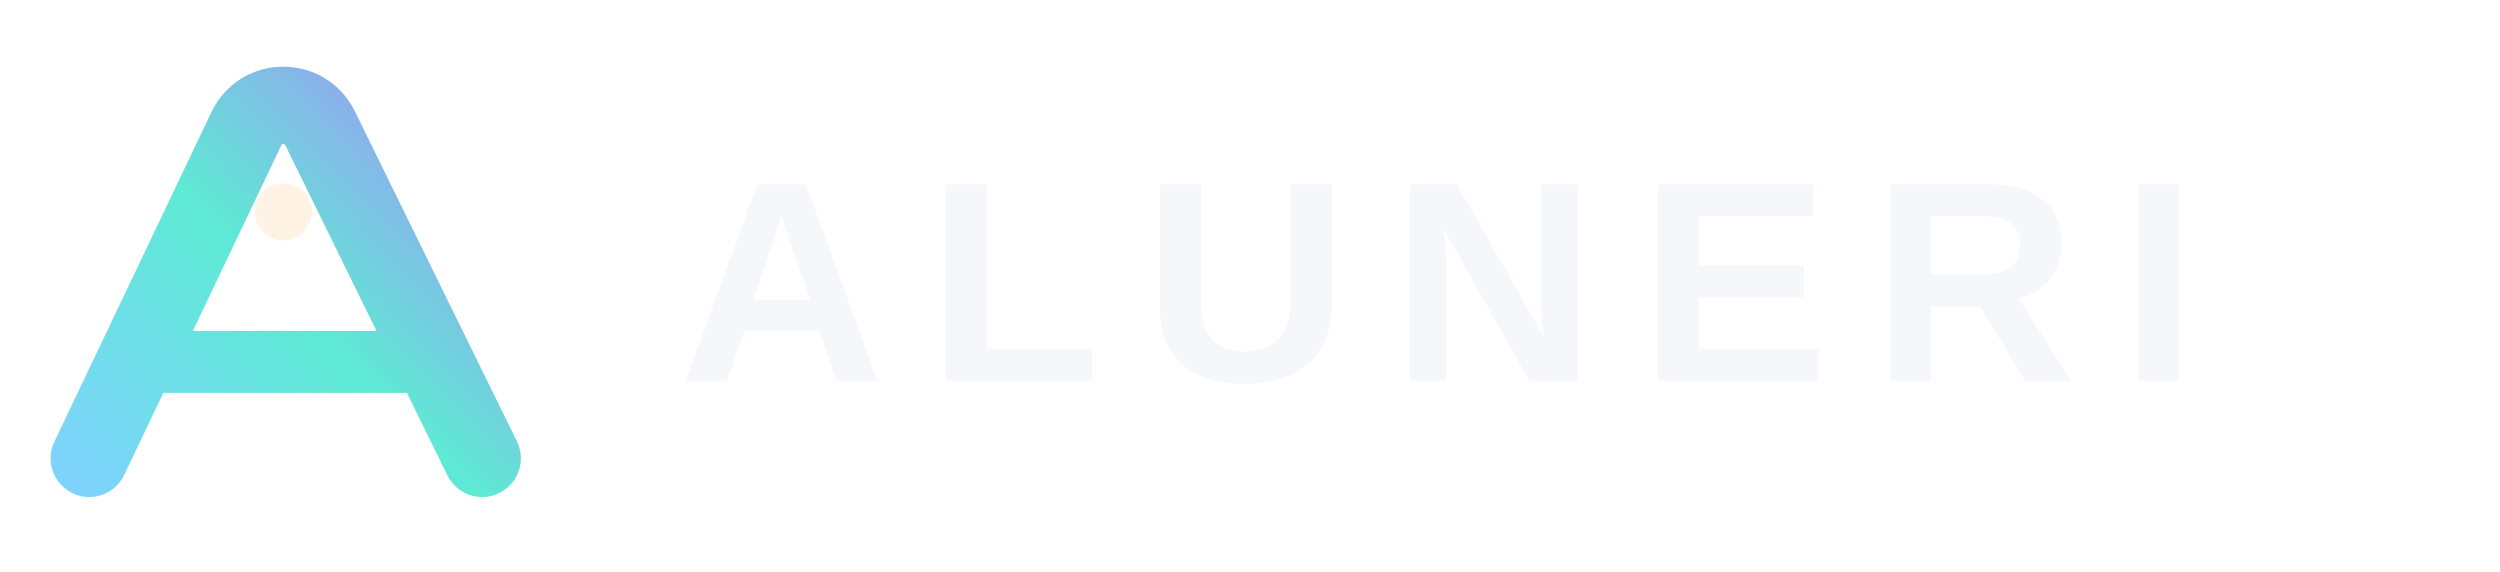
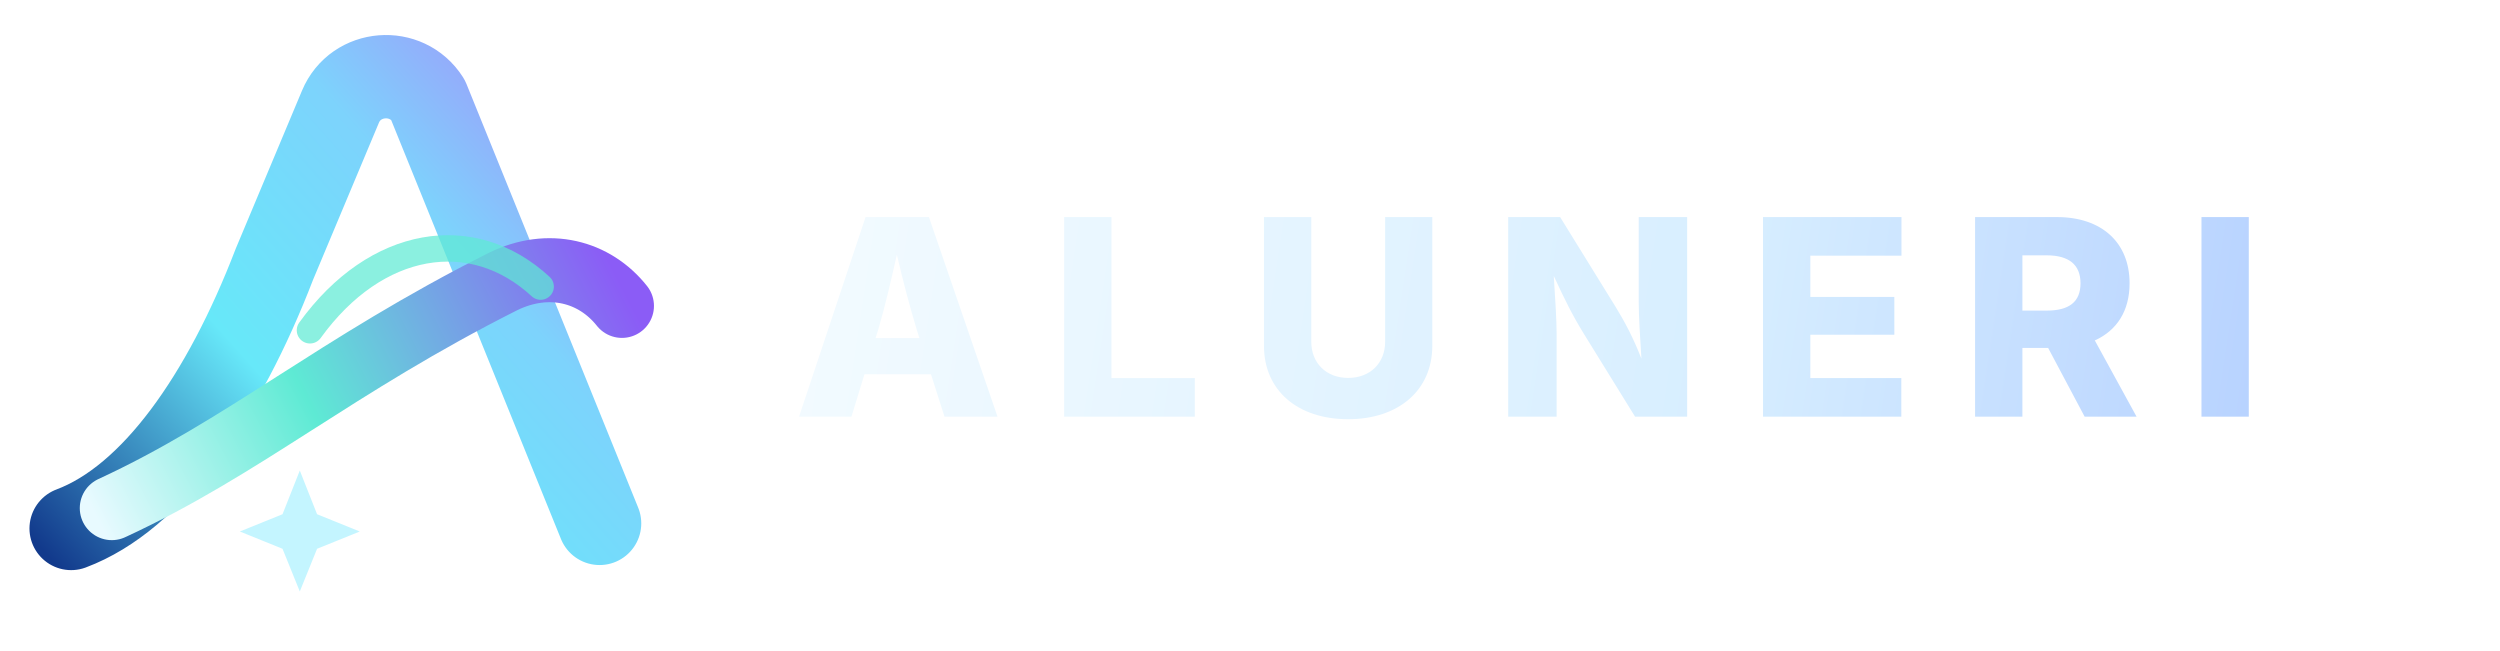
- <svg xmlns="http://www.w3.org/2000/svg" viewBox="0 0 210 48">
+ <svg xmlns="http://www.w3.org/2000/svg" viewBox="0 0 246 64">
  <defs>
-     <linearGradient id="g" x1="7" y1="41" x2="42" y2="7" gradientUnits="userSpaceOnUse">
-       <stop stop-color="#7DD3FC" />
-       <stop offset=".48" stop-color="#5EEAD4" />
+     <linearGradient id="g" x1="5" y1="55" x2="59" y2="7" gradientUnits="userSpaceOnUse">
+       <stop stop-color="#123A8C" />
+       <stop offset=".38" stop-color="#67E8F9" />
+       <stop offset=".7" stop-color="#7DD3FC" />
      <stop offset="1" stop-color="#A78BFA" />
    </linearGradient>
+     <linearGradient id="g2" x1="9" y1="50" x2="59" y2="24" gradientUnits="userSpaceOnUse">
+       <stop stop-color="#E8FAFF" />
+       <stop offset=".42" stop-color="#5EEAD4" />
+       <stop offset="1" stop-color="#8B5CF6" />
+     </linearGradient>
+     <linearGradient id="w" x1="78" y1="20" x2="236" y2="44" gradientUnits="userSpaceOnUse">
+       <stop stop-color="#F3FBFF" />
+       <stop offset=".58" stop-color="#D7EEFF" />
+       <stop offset="1" stop-color="#AFCBFF" />
+     </linearGradient>
  </defs>
-   <path d="M7.5 38.5 20.7 10.8c1.25-2.6 4.95-2.6 6.2 0L40.5 38.5" fill="none" stroke="url(#g)" stroke-width="6.5" stroke-linecap="round" stroke-linejoin="round" />
-   <path d="M13.8 30.4h20.3" fill="none" stroke="url(#g)" stroke-width="5.2" stroke-linecap="round" />
-   <circle cx="23.8" cy="17.8" r="2.4" fill="#FFF3E6" />
-   <text x="57" y="32" fill="#F5F7FB" font-family="Arial, Helvetica, sans-serif" font-size="24" font-weight="800" letter-spacing="3.5">ALUNERI</text>
+   <path d="M7 52C15 49 22 39 27 26L33.5 10.5C35 6.9 40 6.5 42.1 9.8L59 51.5" fill="none" stroke="url(#g)" stroke-width="8.2" stroke-linecap="round" stroke-linejoin="round" />
+   <path d="M11 50C24 44 33 36 49.5 27.7C54 25.5 58.5 26.7 61.2 30.1" fill="none" stroke="url(#g2)" stroke-width="6.3" stroke-linecap="round" />
+   <path d="M30.5 32.5C37 23.5 46.5 22 53.2 28.2" fill="none" stroke="#5EEAD4" stroke-width="2.6" stroke-linecap="round" opacity=".72" />
+   <path d="M29.5 46.3l1.7 4.3 4.2 1.7-4.2 1.7-1.7 4.2-1.7-4.2-4.2-1.7 4.2-1.7 1.7-4.3Z" fill="#C4F5FF" />
+   <text x="78" y="41" fill="url(#w)" font-family="Inter,Arial,sans-serif" font-size="27" font-weight="780" letter-spacing="4.4">ALUNERI</text>
</svg>
